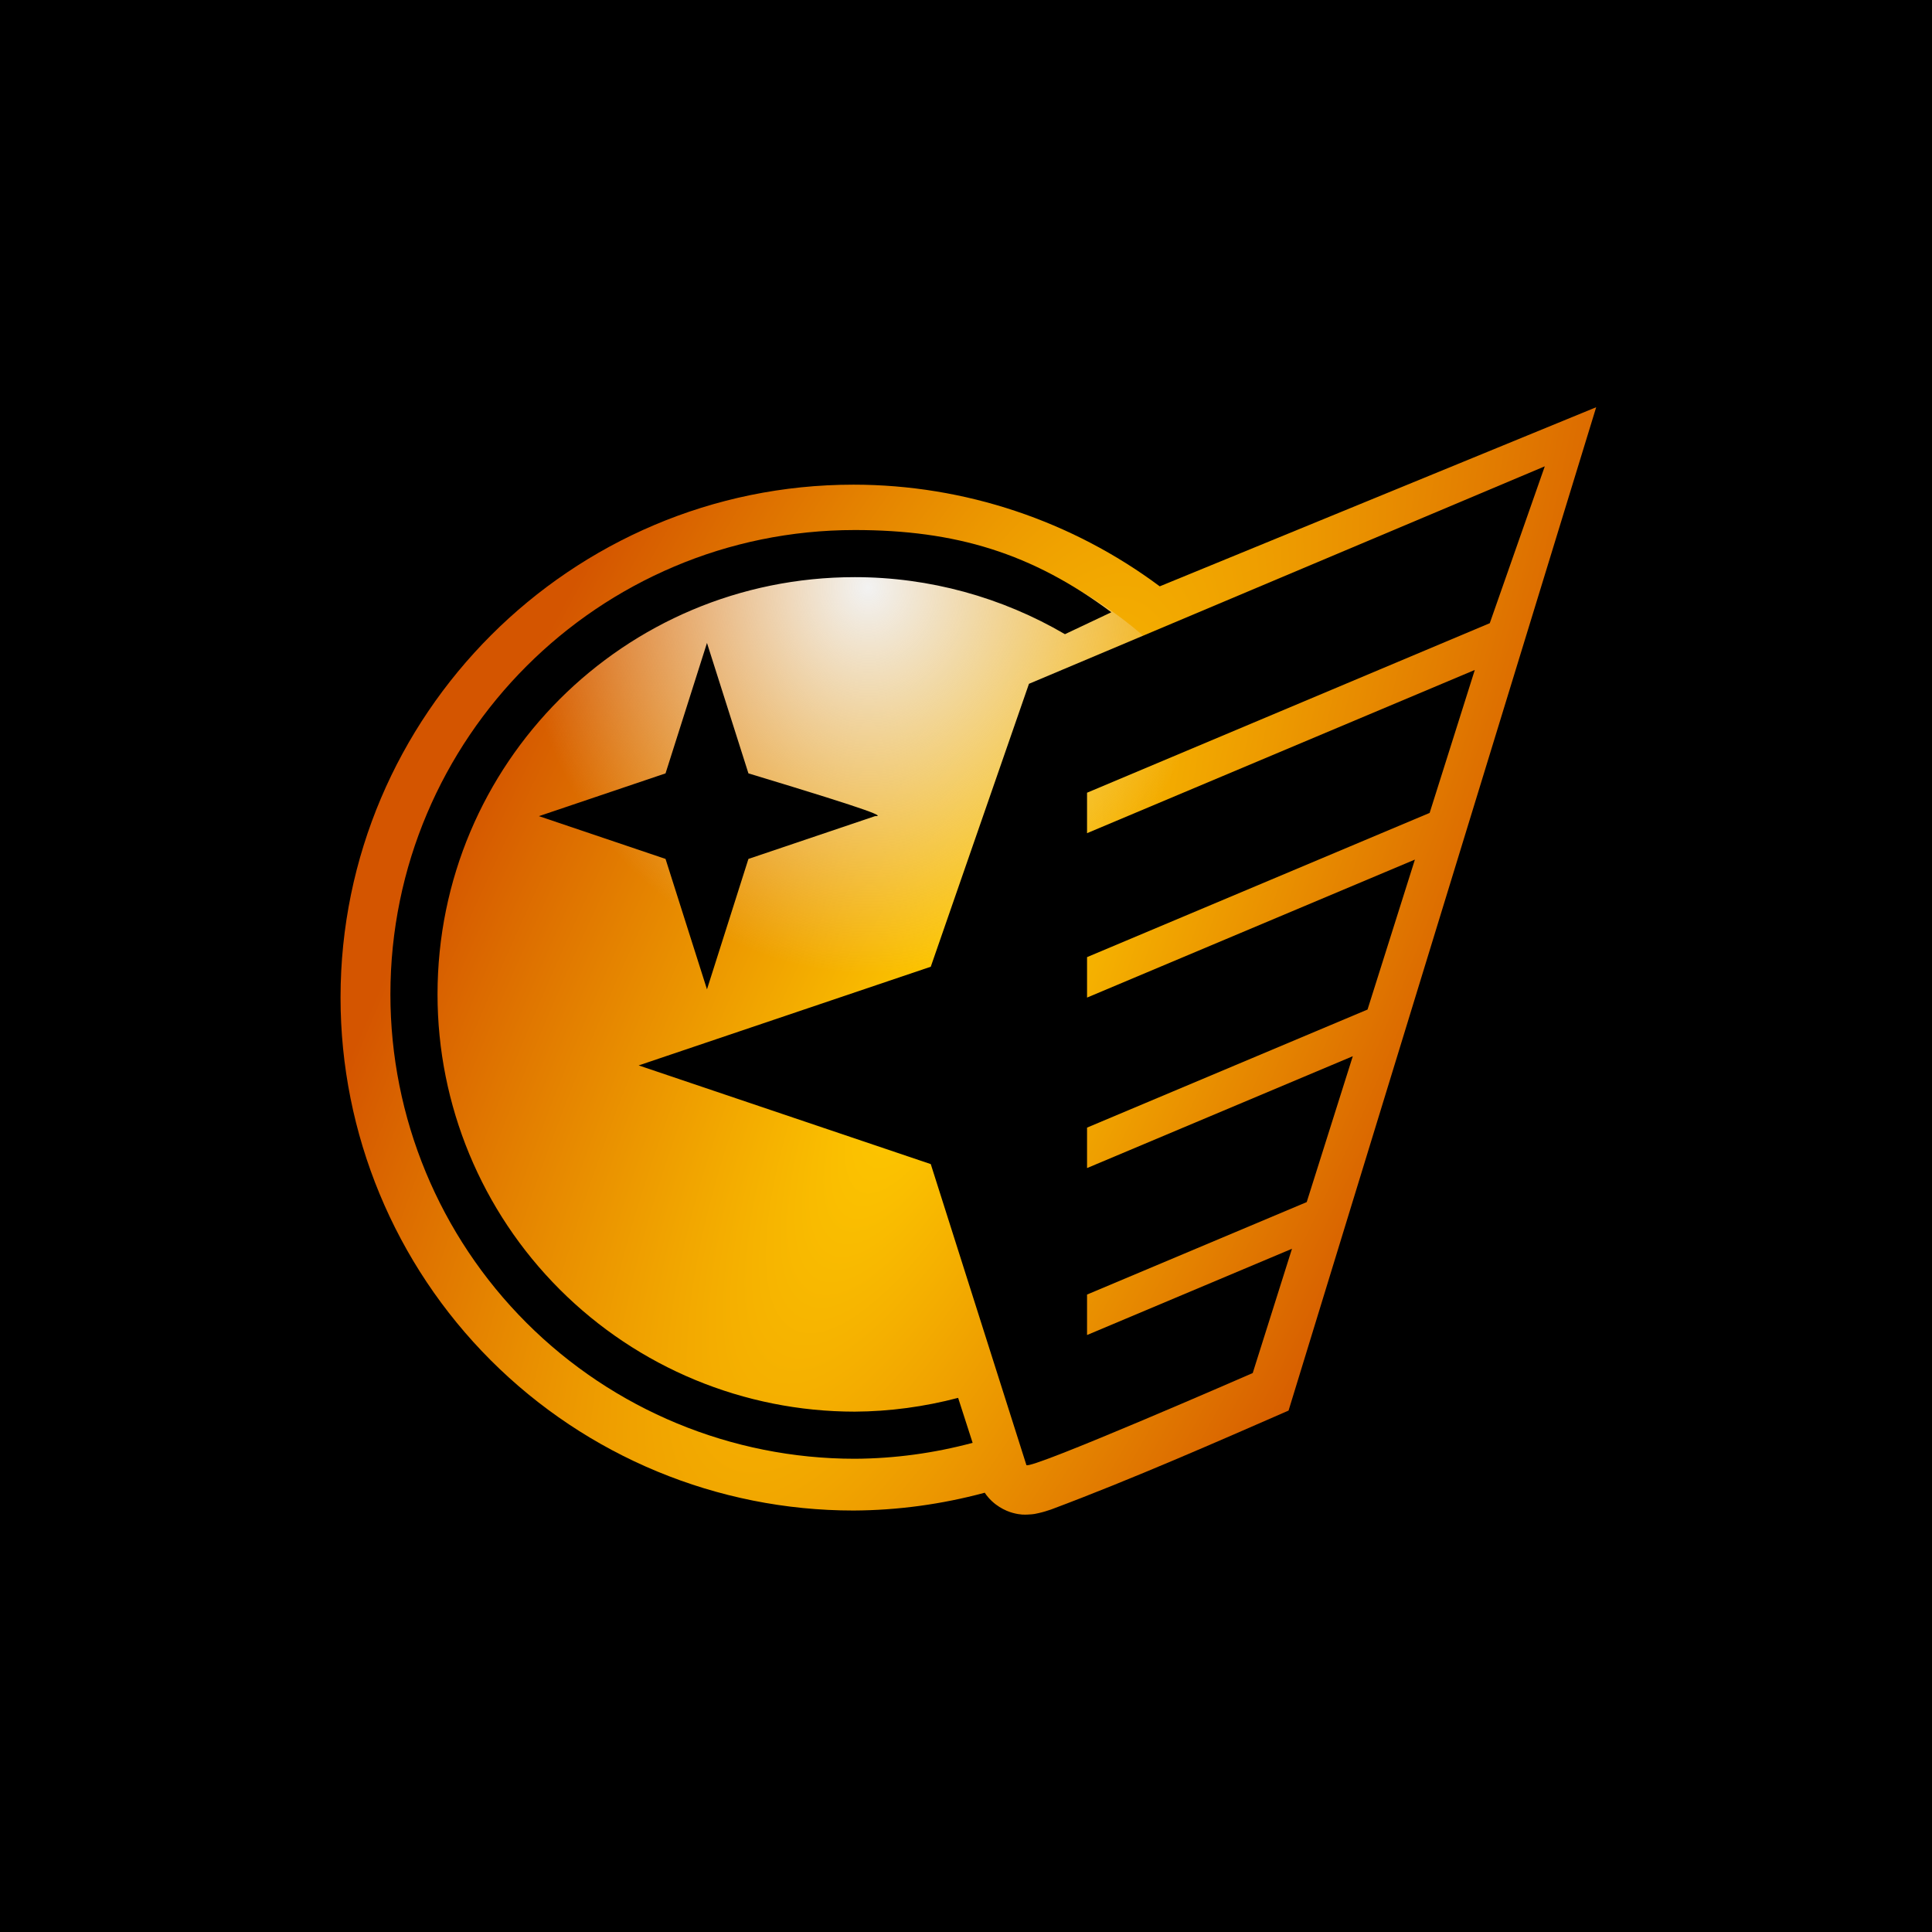
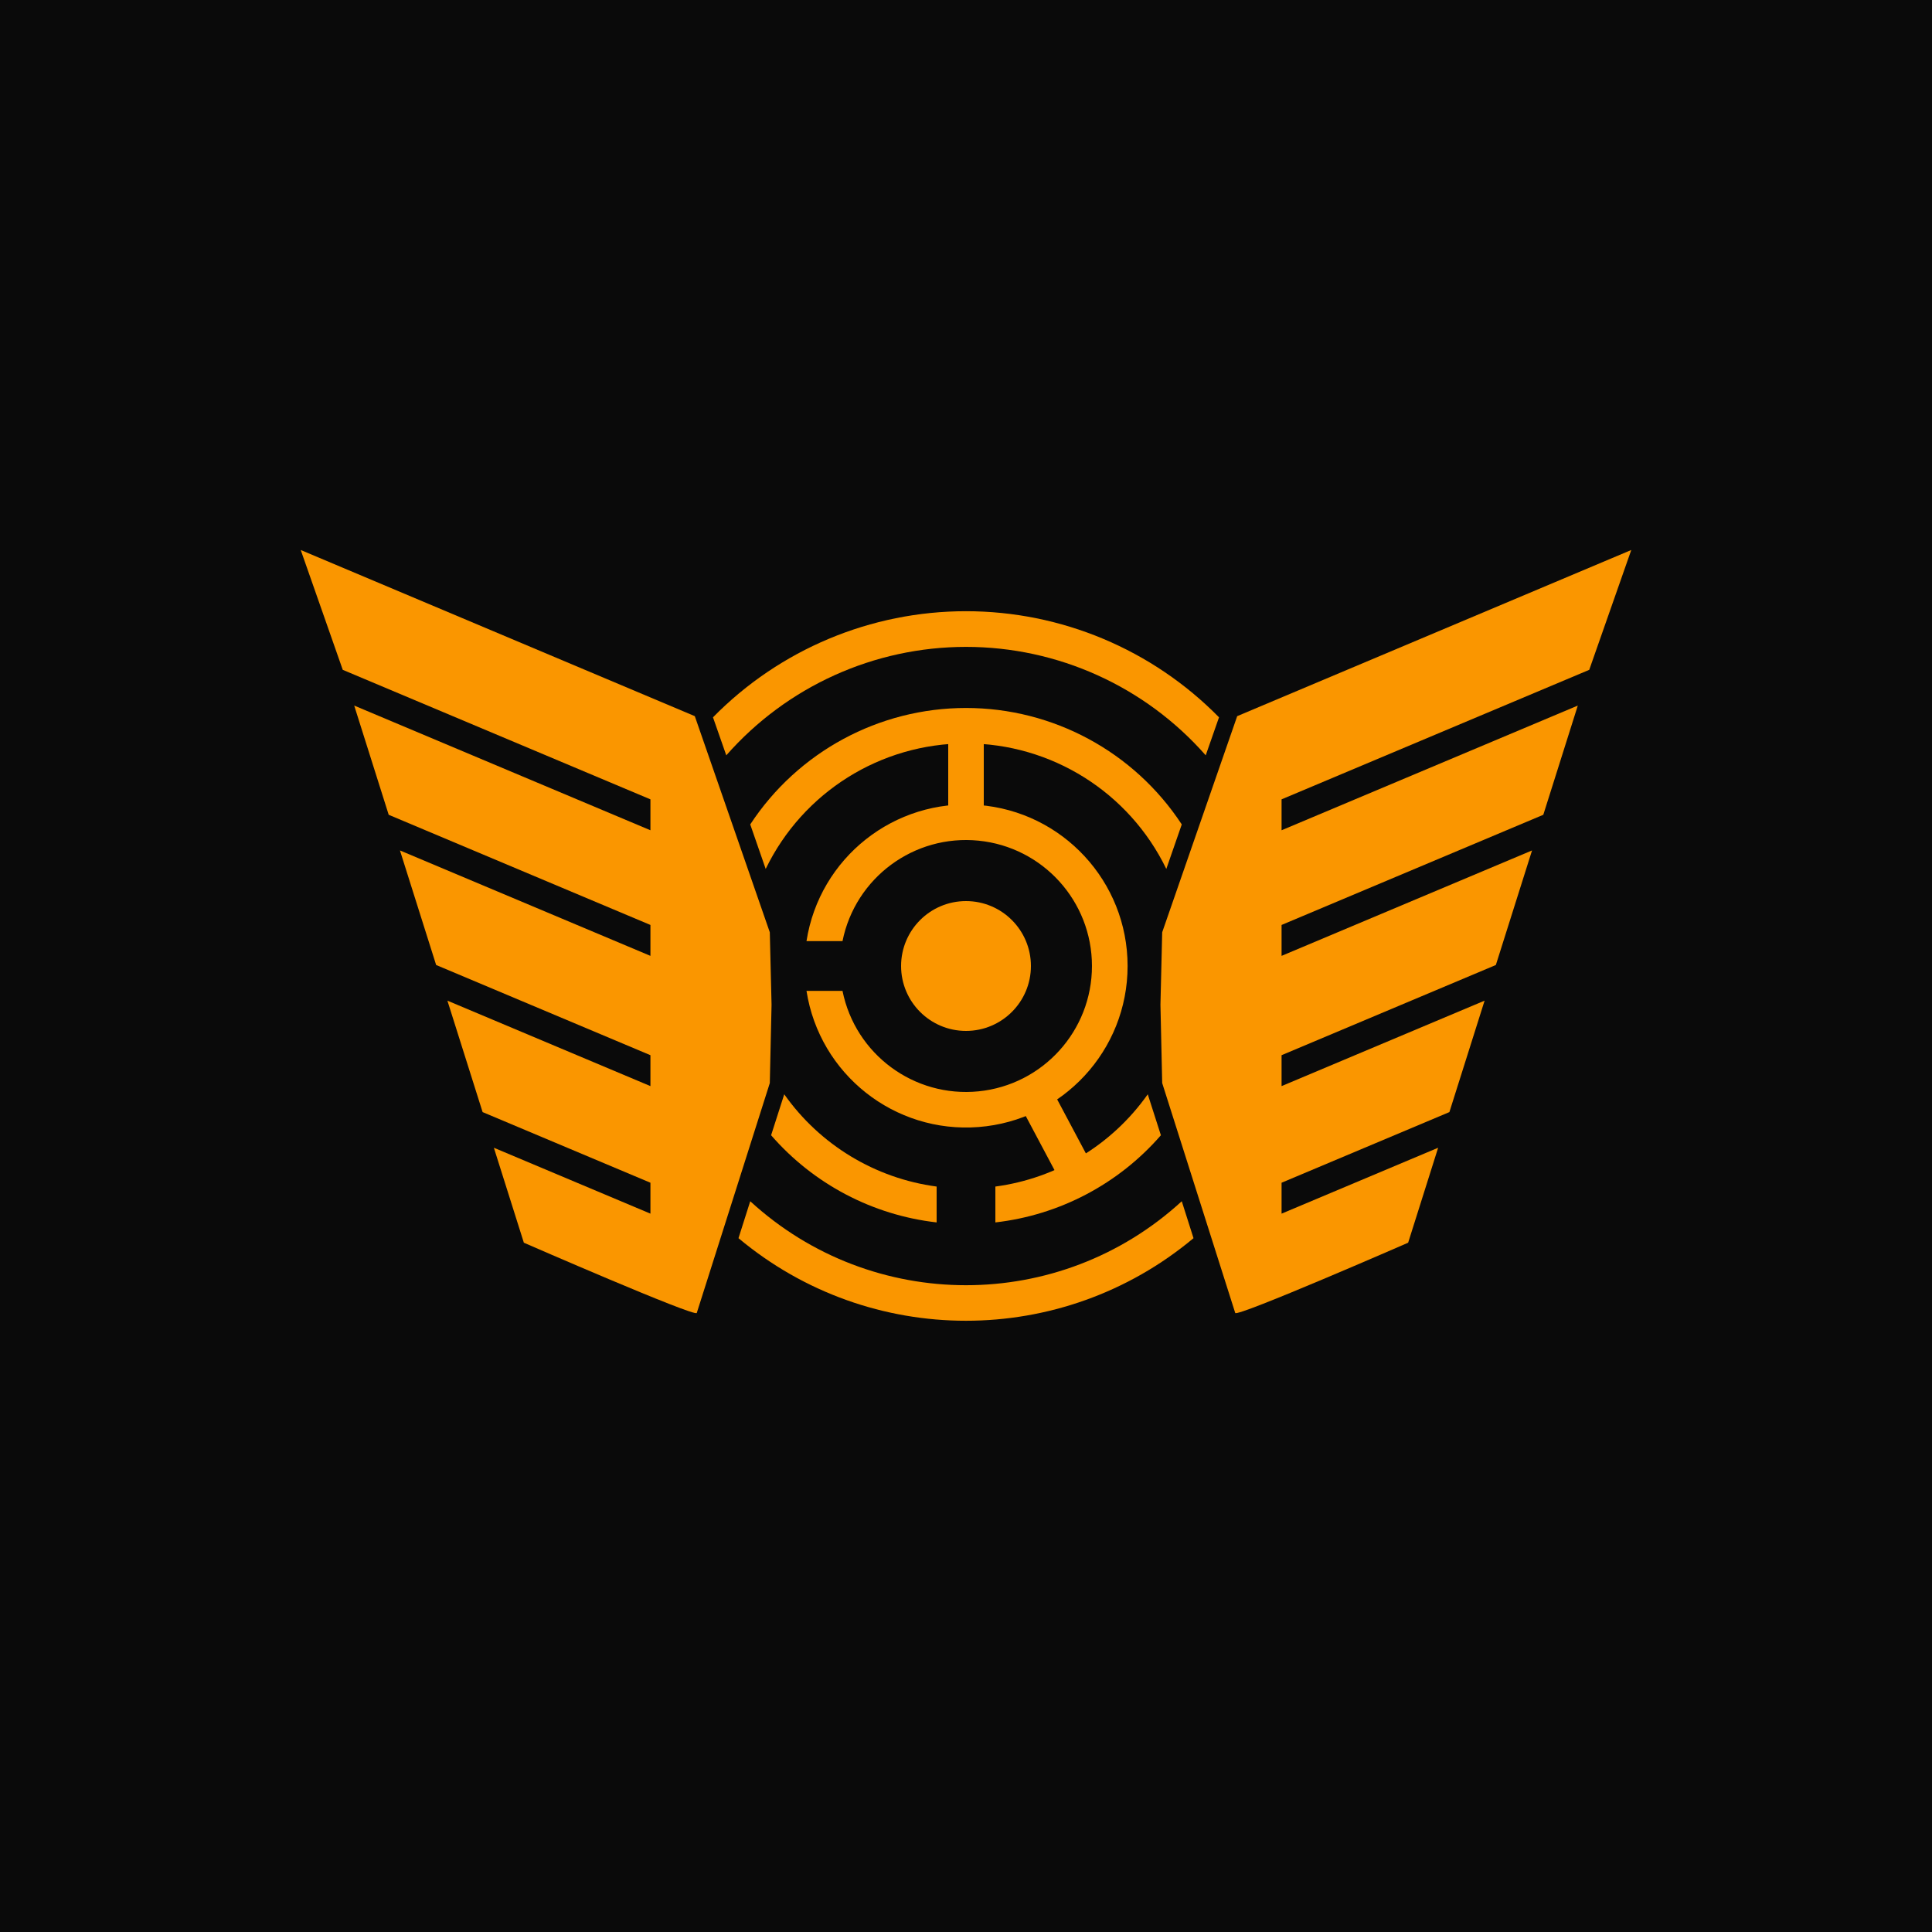
- <svg xmlns="http://www.w3.org/2000/svg" xmlns:xlink="http://www.w3.org/1999/xlink" viewBox="0 0 1000 1000" preserveAspectRatio="xMidYMid meet" version="1.1" id="svg4">
-   <defs id="defs8">
-     <linearGradient id="linearGradient5837">
-       <stop style="stop-color:#ffcc00;stop-opacity:1" offset="0" id="stop5833" />
-       <stop style="stop-color:#d45500;stop-opacity:1" offset="1" id="stop5835" />
-     </linearGradient>
-     <linearGradient id="linearGradient5006">
-       <stop style="stop-color:#f2f2f2;stop-opacity:1;" offset="0" id="stop5002" />
-       <stop style="stop-color:#f2f2f2;stop-opacity:0;" offset="1" id="stop5004" />
-     </linearGradient>
-     <linearGradient id="linearGradient5085">
-       <stop style="stop-color:#ffcc00;stop-opacity:1;" offset="0" id="stop5083" />
-     </linearGradient>
-     <linearGradient id="linearGradient3085">
-       <stop style="stop-color:#000000;stop-opacity:1;" offset="0" id="stop3083" />
-     </linearGradient>
-     <radialGradient xlink:href="#linearGradient5006" id="radialGradient5008" cx="425.712" cy="324.441" fx="425.712" fy="324.441" r="333.709" gradientTransform="matrix(0.01588253,0.5997071,-0.5397635,0.0138941,617.6319,44.12673)" gradientUnits="userSpaceOnUse" />
-     <radialGradient xlink:href="#linearGradient5837" id="radialGradient5831" cx="474.644" cy="551.905" fx="474.644" fy="551.905" r="519.201" gradientTransform="matrix(1.123227,-2.365017,0.7535116,0.3578683,-474.3556,1469.335)" gradientUnits="userSpaceOnUse" />
-     <radialGradient xlink:href="#linearGradient5837" id="radialGradient6111" gradientUnits="userSpaceOnUse" gradientTransform="matrix(1.123227,-2.365017,0.7535116,0.3578683,-474.3556,1469.335)" cx="474.644" cy="551.905" fx="474.644" fy="551.905" r="519.201" />
-     <radialGradient xlink:href="#linearGradient5837" id="radialGradient6113" gradientUnits="userSpaceOnUse" gradientTransform="matrix(1.123227,-2.365017,0.7535116,0.3578683,-474.3556,1469.335)" cx="474.644" cy="551.905" fx="474.644" fy="551.905" r="519.201" />
-   </defs>
-   <rect id="rect47" width="1000" height="1000" x="0" y="0" />
-   <g id="path845-8" style="fill:url(#radialGradient5831);fill-opacity:1" transform="matrix(0.6284134,0,0,0.6284134,185.3914,193.7999)">
-     <path style="color:#000000;fill:url(#radialGradient6111);fill-opacity:1;fill-rule:evenodd;stroke-width:80;paint-order:fill markers stroke" d="m 407.949,130.803 c -211.007,4e-5 -382.477,171.47 -382.477,382.477 0,101.432 40.303,198.731 112.026,270.455 71.723,71.723 169.019,112.024 270.451,112.024 h 0.052 0.052 c 32.827,-0.172 65.401,-4.654 96.975,-13.114 l -0.81,-2.512 a 371.939,379.421 0 0 0 35.6,-11.078 l 9.491,29.87 c 2.092,4.689 186.426,-75.773 186.426,-75.773 l 41.395,-97.317 -84.76,39.039 a 371.939,379.421 0 0 0 29.661,-39.15 l 57.504,-26.201 37.224,-102.284 -44.601,20.859 a 371.939,379.421 0 0 0 5.84,-27.39 l 40.864,-18.794 40.337,-112.385 -72.752,34.139 a 371.939,379.421 0 0 0 -2.076,-24.497 l 77.202,-35.855 44.394,-125.548 -144.291,67.776 a 371.939,379.421 0 0 0 -8.853,-21.425 l 155.536,-72.618 47.056,-134.194 -260.133,116.093 a 371.939,379.421 0 0 0 -16.012,-17.682 l 57.587,-25.073 -69.781,13.101 a 371.939,379.421 0 0 0 -31.965,-26.899 l 1.224,-0.221 C 570.957,157.944 491.063,130.805 407.951,130.803 Z" id="path5747" />
-     <path style="color:#000000;fill:url(#radialGradient6113);fill-opacity:1;fill-rule:evenodd;paint-order:fill markers stroke" d="M 1019.699,27.018 660.225,174.547 C 588.039,120.792 499.771,90.806 407.953,90.803 h -0.002 -0.002 C 175.272,90.803 -14.527,280.602 -14.527,513.279 c 0,112.028 44.527,219.525 123.742,298.74 79.215,79.215 186.707,123.74 298.734,123.74 H 408 h 0.158 l 0.104,-0.002 c 36.329,-0.19 72.313,-5.15 107.119,-14.477 l 0.688,-0.184 c 7.099,10.634 17.56,15.128 23.086,16.613 6.459,1.736 9.761,1.474 12.307,1.383 5.09,-0.183 7.109,-0.779 9.119,-1.234 4.019,-0.91 6.758,-1.817 10.018,-2.906 66.641,-24.906 138.986,-56.75 195.719,-81.506 z M 407.949,170.803 h 0.002 c 66.557,0.003 130.777,19.491 185.51,54.809 l 17.646,13.236 c 9.941,7.456 19.47,15.475 28.543,24.02 l 6.346,5.975 4.488,4.652 c 4.932,5.111 9.704,10.382 14.311,15.805 l 19.41,22.848 202.748,-90.482 -10.771,30.717 -175.996,82.17 16.146,35.955 c 2.834,6.312 5.479,12.712 7.93,19.191 l 15.293,40.43 96.795,-45.465 -6.883,19.463 -88.186,40.955 3.357,28.736 c 0.853,7.299 1.474,14.624 1.861,21.965 l 3.137,59.346 39.385,-18.48 -2.135,5.947 -44.66,20.539 -3.627,20.66 c -1.448,8.248 -3.194,16.436 -5.234,24.551 l -19.387,77.094 -18.994,8.654 -6.336,9.594 c -8.09,12.253 -16.95,23.949 -26.525,35.014 l 41.209,54.828 c -12.263,5.334 -37.737,16.47 -75.559,32.408 -19.276,8.123 -37.075,15.388 -52.799,21.678 l -9.705,-30.545 -39.264,14.447 c -10.406,3.828 -20.991,7.122 -31.715,9.869 l -41.199,10.553 0.15,0.465 c -15.017,2.113 -30.162,3.274 -45.357,3.355 C 317.071,855.741 229.999,819.665 165.783,755.449 101.552,691.218 65.473,604.116 65.473,513.279 c 0,-189.337 153.14,-342.477 342.477,-342.477 z" id="path5749" />
+ <svg xmlns="http://www.w3.org/2000/svg" viewBox="0 0 1000 1000" preserveAspectRatio="xMidYMid meet">
+   <rect width="1000" height="1000" fill="#0a0a0a" />
+   <g transform="translate(100, 100) scale(0.8)">
+     <g fill="#FA9600" stroke="none">
+       <path d="M 336.3,339.1 A 229.5,229.5 0 0,1 663.7,339.1 L 655.1,363.7 A 206.5,206.5 0 0,0 344.9,363.7 Z" />
+       <path d="M 647.2,676.1 A 229.5,229.5 0 0,1 352.8,676.1 L 360.4,652.2 A 206.5,206.5 0 0,0 639.6,652.2 Z" />
+       <path d="M 360.4,408.4 A 167.0,167.0 0 0,1 639.6,408.4 L 629.6,437.2 A 144.0,144.0 0 0,0 370.4,437.2 Z" />
+       <path d="M 626.1,609.5 A 167.0,167.0 0 0,1 519.0,665.9 L 519.0,642.7 A 144.0,144.0 0 0,0 617.6,583.0 Z" />
+       <path d="M 481.0,665.9 A 167.0,167.0 0 0,1 373.9,609.5 L 382.4,583.0 A 144.0,144.0 0 0,0 481.0,642.7 Z" />
+       <path d="M 396.8,483.9 A 104.5,104.5 0 1,1 396.8,516.1 L 420.1,516.1 A 81.5,81.5 0 1,0 420.1,483.9 Z" />
+       <rect x="488.5" y="353.0" width="23" height="45.5" />
+       <rect x="-11.5" y="-22.8" width="23" height="45.5" transform="translate(558.4,609.7) rotate(152.0)" />
+       <circle cx="500" cy="500" r="42.0" />
+       <g transform="translate(31.32, 36.62) scale(2)">
+         <g transform="matrix(0.427557, 0, 0, 0.427557, 81.18131, 139.3194)">
+           <path d="M 861.578 -98.713 L 563.415 27.001 L 506.665 190.535 L 505.339 245.337 L 506.665 304.623 L 561.925 478.568 C 563.395 481.868 692.759 425.398 692.759 425.398 L 715.449 353.554 L 596.985 403.418 L 596.985 380.027 L 723.969 326.579 L 750.602 242.257 L 596.985 306.917 L 596.985 283.529 L 759.122 215.283 L 786.5 128.605 L 596.985 208.373 L 596.985 184.984 L 795.021 101.627 L 821.117 18.997 L 596.985 113.34 L 596.985 89.95 L 829.777 -8.038 L 861.578 -98.713 Z" />
+         </g>
+       </g>
+       <g transform="translate(1000, 0) scale(-1, 1)">
+         <g transform="translate(31.32, 36.62) scale(2)">
+           <g transform="matrix(0.427557, 0, 0, 0.427557, 81.18131, 139.3194)">
+             <path d="M 861.578 -98.713 L 563.415 27.001 L 506.665 190.535 L 505.339 245.337 L 506.665 304.623 L 561.925 478.568 C 563.395 481.868 692.759 425.398 692.759 425.398 L 715.449 353.554 L 596.985 403.418 L 596.985 380.027 L 723.969 326.579 L 750.602 242.257 L 596.985 306.917 L 596.985 283.529 L 759.122 215.283 L 786.5 128.605 L 596.985 208.373 L 596.985 184.984 L 795.021 101.627 L 821.117 18.997 L 596.985 113.34 L 596.985 89.95 L 829.777 -8.038 L 861.578 -98.713 Z" />
+           </g>
+         </g>
+       </g>
+     </g>
  </g>
-   <ellipse style="fill:url(#radialGradient5008);fill-opacity:1;fill-rule:evenodd;stroke:none;stroke-width:15.438;stroke-miterlimit:4;stroke-dasharray:none;stroke-dashoffset:0;stroke-opacity:1;paint-order:fill markers stroke" id="path4868" cx="441.338" cy="452.88" rx="209.707" ry="177.64" />
-   <path id="path951-1" style="fill:#000000;stroke-width:0.179" d="m 365.933,332.786 -3.068,9.655 -18.383,57.855 -65.532,22.14 65.532,22.14 21.451,67.51 21.45,-67.51 65.531,-22.14 c 4.103,0.034 3.593,-1.251 -65.531,-22.14 z" />
-   <path id="path16357" style="color:#000000;fill:#000000;fill-rule:evenodd;stroke-width:0.581;paint-order:fill markers stroke" d="m 442.426,274.345 c -132.6,2e-5 -240.354,107.755 -240.354,240.354 0,63.741 25.327,124.885 70.399,169.957 45.072,45.072 106.215,70.397 169.956,70.397 h 0.032 0.032 c 20.629,-0.108 41.1,-2.924 60.941,-8.241 l -7.505,-23.281 c -17.445,4.586 -35.418,7.035 -53.535,7.133 -57.27,-0.009 -112.179,-22.758 -152.675,-63.255 -40.505,-40.505 -63.255,-95.428 -63.255,-152.711 -10e-6,-119.419 96.546,-215.966 215.965,-215.966 38.711,0.002 76.156,10.438 108.793,29.521 l 23.999,-11.353 c -41.083,-30.594 -80.563,-42.554 -132.791,-42.556 z" />
-   <path id="path7520-2" style="fill:#000000;fill-opacity:1;fill-rule:evenodd;stroke-width:40.953;paint-order:fill markers stroke" d="m 799.581,241.365 -266.992,112.575 -50.823,146.438 -151.197,51.079 151.197,51.082 49.491,155.761 c 1.315,2.947 117.153,-47.616 117.153,-47.616 l 20.318,-64.33 -106.075,44.65 v -20.944 l 113.704,-47.861 23.85,-75.507 -137.553,57.9 v -20.944 l 145.182,-61.111 24.515,-77.617 -169.697,71.43 v -20.945 l 177.327,-74.642 23.37,-73.992 -200.698,84.48 v -20.945 l 208.452,-87.744 z" />
</svg>
